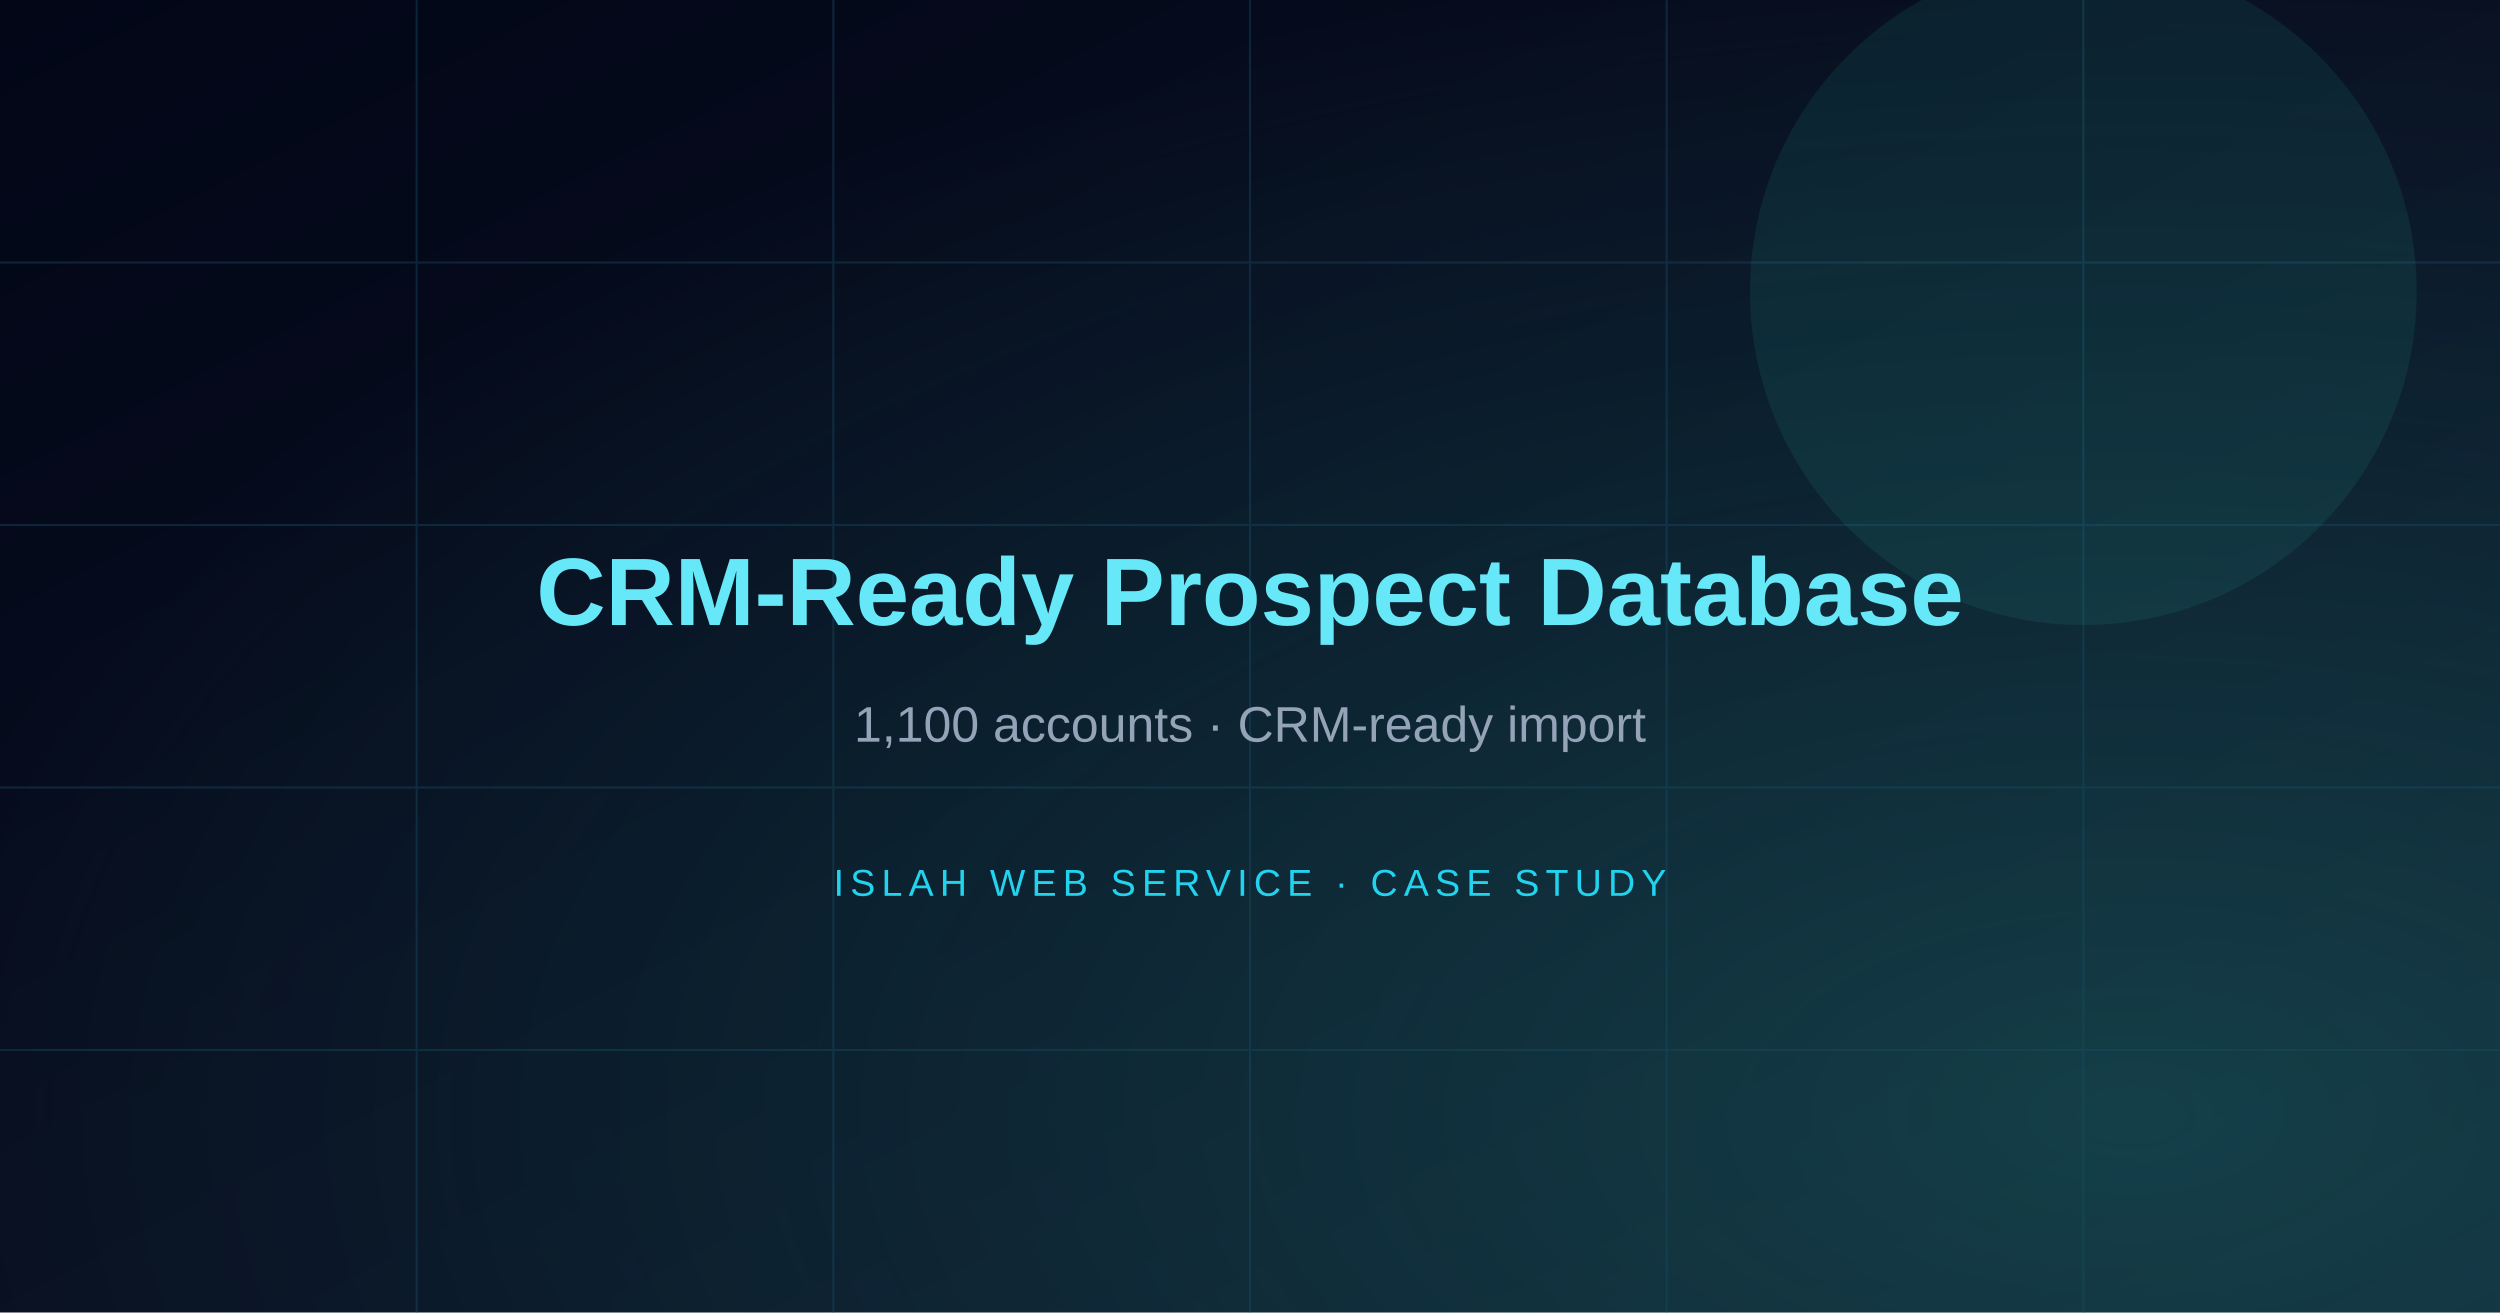
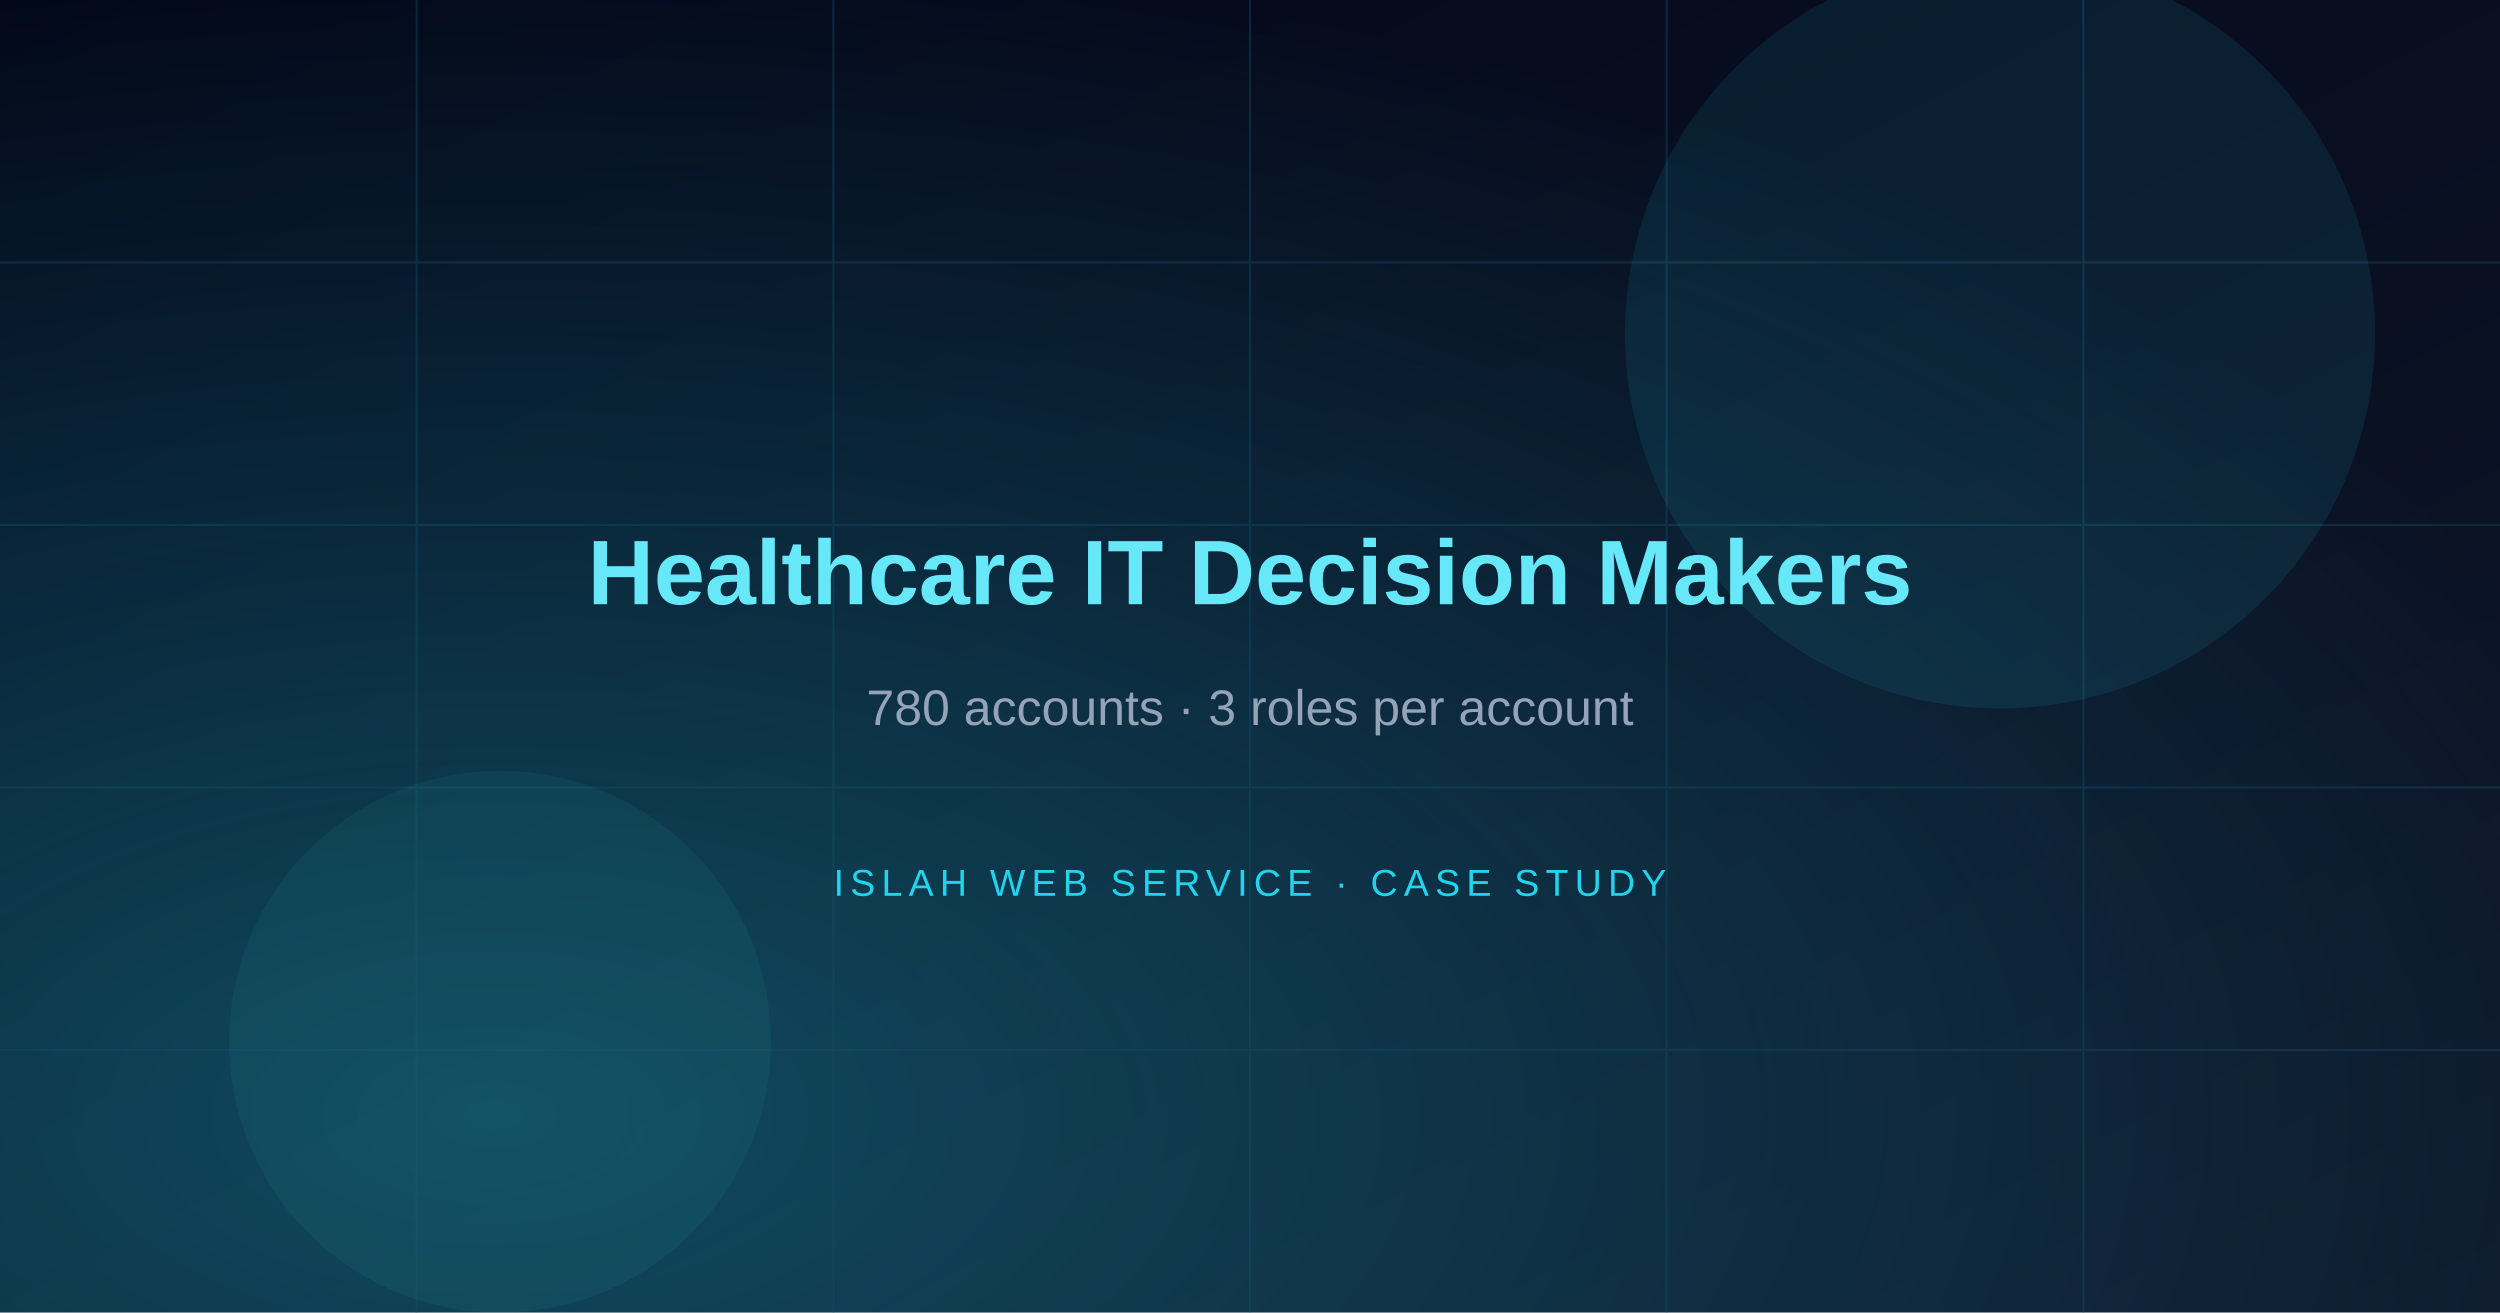
- <svg xmlns="http://www.w3.org/2000/svg" width="1200" height="630" viewBox="0 0 1200 630" role="img" aria-label="CRM-Ready Database case study">
+ <svg xmlns="http://www.w3.org/2000/svg" width="1200" height="630" viewBox="0 0 1200 630" role="img" aria-label="Healthcare IT Decision-Maker Research case study">
  <defs>
    <linearGradient id="bg" x1="0" y1="0" x2="1" y2="1">
      <stop offset="0" stop-color="#020617" />
      <stop offset="1" stop-color="#0f172a" />
    </linearGradient>
-     <radialGradient id="glow" cx="0.85" cy="0.85" r="0.9">
-       <stop offset="0" stop-color="rgba(45,212,191,0.22)" />
-       <stop offset="1" stop-color="rgba(45,212,191,0)" />
+     <radialGradient id="glow" cx="0.2" cy="0.85" r="0.9">
+       <stop offset="0" stop-color="rgba(34,211,238,0.3)" />
+       <stop offset="1" stop-color="rgba(34,211,238,0)" />
    </radialGradient>
  </defs>
  <rect width="1200" height="630" fill="url(#bg)" />
  <rect width="1200" height="630" fill="url(#glow)" />
  <g stroke="#164e63" stroke-width="1" opacity="0.4">
    <line x1="0" y1="126" x2="1200" y2="126" />
    <line x1="0" y1="252" x2="1200" y2="252" />
    <line x1="0" y1="378" x2="1200" y2="378" />
    <line x1="0" y1="504" x2="1200" y2="504" />
    <line x1="200" y1="0" x2="200" y2="630" />
    <line x1="400" y1="0" x2="400" y2="630" />
    <line x1="600" y1="0" x2="600" y2="630" />
    <line x1="800" y1="0" x2="800" y2="630" />
    <line x1="1000" y1="0" x2="1000" y2="630" />
  </g>
-   <circle cx="1000" cy="140" r="160" fill="rgba(45,212,191,0.09)" />
-   <text x="600" y="300" font-family="Arial, Helvetica, sans-serif" font-size="46" font-weight="bold" fill="#67e8f9" text-anchor="middle">CRM-Ready Prospect Database</text>
-   <text x="600" y="356" font-family="Arial, Helvetica, sans-serif" font-size="24" fill="#94a3b8" text-anchor="middle">1,100 accounts · CRM-ready import</text>
+   <circle cx="960" cy="160" r="180" fill="rgba(34,211,238,0.09)" />
+   <circle cx="240" cy="500" r="130" fill="rgba(45,212,191,0.07)" />
+   <text x="600" y="290" font-family="Arial, Helvetica, sans-serif" font-size="44" font-weight="bold" fill="#67e8f9" text-anchor="middle">Healthcare IT Decision Makers</text>
+   <text x="600" y="348" font-family="Arial, Helvetica, sans-serif" font-size="24" fill="#94a3b8" text-anchor="middle">780 accounts · 3 roles per account</text>
  <text x="600" y="430" font-family="Arial, Helvetica, sans-serif" font-size="18" letter-spacing="3" fill="#22d3ee" text-anchor="middle">ISLAH WEB SERVICE · CASE STUDY</text>
</svg>
